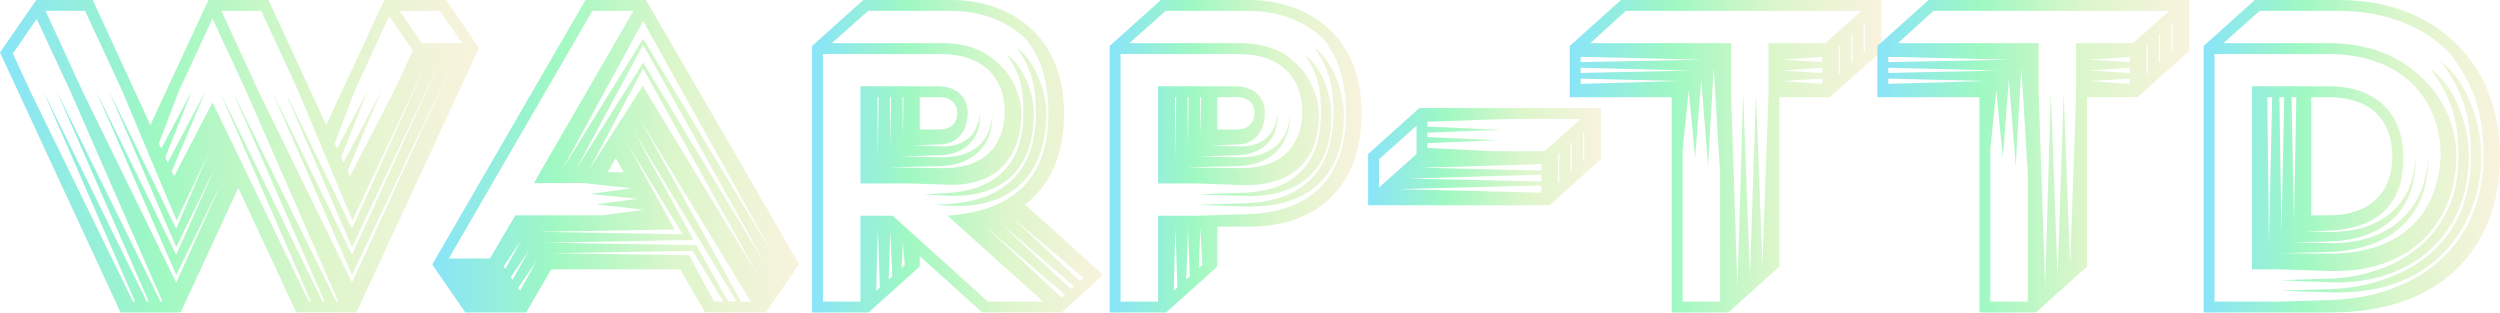
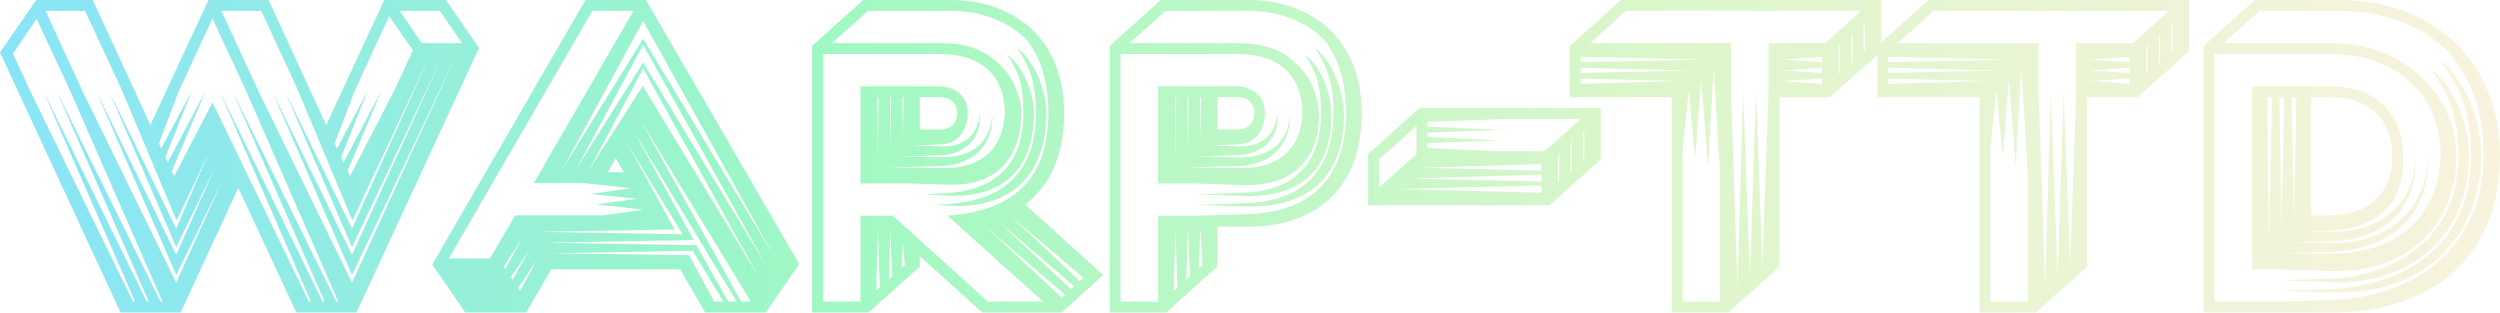
<svg xmlns="http://www.w3.org/2000/svg" width="744.006" height="93.006" viewBox="0 0 744.006 93.006">
  <defs>
-     <linearGradient id="warpGradient" x1="0%" y1="0%" x2="100%" y2="0%">
+     <linearGradient id="warpGradient" x1="0" y1="0" x2="744" y2="0" gradientUnits="userSpaceOnUse">
      <stop offset="0%" stop-color="#89e4f9" />
      <stop offset="33%" stop-color="#9ff8c2" />
      <stop offset="66%" stop-color="#dcf6cb" />
      <stop offset="100%" stop-color="#f9f3de" />
    </linearGradient>
  </defs>
  <g id="svgGroup" stroke-linecap="round" fill-rule="evenodd" font-size="9pt" stroke="none" stroke-width="0" fill="url(#warpGradient)" style="stroke:none;stroke-width:0;fill:url(#warpGradient)">
    <path d="M 88.68 26.88 L 104.88 65.64 L 127.8 16.8 L 104.76 68.04 L 84.72 27 L 104.76 73.56 L 131.64 16.8 L 104.76 75.84 L 80.88 27 L 104.76 81.84 L 135.6 16.8 L 104.76 84.12 L 76.92 27.12 L 65.88 3.24 L 77.76 3.24 L 88.68 26.88 Z M 96.6 89.76 L 96 89.76 L 65.28 27 L 92.52 89.76 L 91.92 89.76 L 63.36 30.72 L 63.12 30.72 L 51.84 52.44 L 51.12 51 L 61.2 27 L 49.92 48.36 L 49.2 46.8 L 57.12 27 L 48 44.16 L 47.28 42.72 L 53.16 27.24 L 63.24 5.52 L 73.2 27 L 100.68 89.76 L 100.08 89.76 L 69.12 27 L 96.6 89.76 Z M 25.32 3.24 L 36.24 26.76 L 52.56 65.64 L 62.16 45.36 L 52.44 68.04 L 32.4 27 L 52.44 73.56 L 64.08 49.68 L 52.44 75.84 L 28.56 27 L 52.44 81.84 L 66.12 53.88 L 52.44 84.12 L 24.6 27.24 L 13.56 3.24 L 25.32 3.24 Z M 27.6 0 L 44.76 37.2 L 62.04 0 L 79.92 0 L 97.08 37.2 L 114.36 0 L 132.72 0 L 142.56 14.28 L 106.08 93 L 88.2 93 L 70.92 55.92 L 53.76 93 L 35.88 93 L 0 15.6 L 10.8 0 L 27.6 0 Z M 44.28 89.76 L 43.68 89.76 L 12.84 27 L 40.2 89.76 L 39.6 89.76 L 9 27.12 L 3.84 15.96 L 10.92 5.64 L 20.76 26.76 L 48.36 89.76 L 47.76 89.76 L 16.8 27 L 44.28 89.76 Z M 117.36 26.88 L 104.16 52.44 L 103.44 50.88 L 113.52 27 L 102.24 48.36 L 101.52 46.8 L 109.44 27 L 100.32 44.16 L 99.6 42.72 L 105.48 27.24 L 115.8 4.8 L 122.88 15 L 117.36 26.88 Z M 130.92 3.24 L 137.52 12.84 L 125.52 12.84 L 118.92 3.24 L 130.92 3.24 Z" id="0" vector-effect="non-scaling-stroke" />
    <path d="M 227.88 93 L 209.88 93 L 202.44 80.16 L 164.04 80.16 L 156.6 93 L 138.48 93 L 128.64 78.72 L 174.24 0 L 192.24 0 L 237.84 78.6 L 227.88 93 Z M 187.8 56.04 L 175.68 57.72 L 189.6 59.16 L 177.48 60.84 L 191.52 62.4 L 179.4 64.08 L 153.36 64.08 L 145.8 76.92 L 133.56 76.92 L 176.28 3.24 L 188.52 3.24 L 158.88 54.48 L 173.76 54.48 L 187.8 56.04 Z M 191.4 11.52 L 167.28 50.52 L 191.4 6.24 L 230.4 76.32 L 191.4 11.52 Z M 191.4 18.6 L 171.36 50.52 L 191.4 13.32 L 228.24 79.44 L 191.4 18.6 Z M 162.24 72.24 L 206.4 71.4 L 188.64 39.12 L 219.24 89.76 L 216.72 89.76 L 207.24 72.96 L 162.24 72.24 Z M 191.28 25.56 L 175.32 50.52 L 191.4 20.4 L 225.96 82.68 L 191.28 25.56 Z M 203.16 69.72 L 160.32 69 L 200.76 68.28 L 186.6 42.6 L 203.16 69.72 Z M 220.56 89.76 L 190.56 35.64 L 223.44 89.76 L 220.56 89.76 Z M 212.52 89.76 L 205.08 75.96 L 164.04 75.36 L 206.16 74.64 L 215.28 89.76 L 212.52 89.76 Z M 154.8 86.52 L 154.2 85.68 L 159.72 77.52 L 154.8 86.52 Z M 157.56 74.28 L 152.52 83.28 L 152.04 82.44 L 157.56 74.28 Z M 155.28 71.16 L 150.36 80.04 L 149.88 79.32 L 155.28 71.16 Z M 183.24 47.04 L 185.64 51.24 L 180.84 51.24 L 183.24 47.04 Z" id="1" vector-effect="non-scaling-stroke" />
    <path d="M 280.2 12.84 L 247.56 12.84 L 258.36 3.24 L 282.84 3.24 C 292.2 3.24 300.12 6.36 305.52 11.88 C 309.72 17.04 312 24.36 312 33.72 C 312 50.64 304.08 61.92 284.28 63.96 L 282 64.2 L 310.44 89.76 L 294 89.76 L 265.68 64.2 L 256.08 64.2 L 256.08 89.76 L 244.92 89.76 L 244.92 16.08 L 279.96 16.08 C 292.68 16.08 299.04 23.16 299.04 33.72 C 298.68 41.52 294.84 50.28 279.96 50.04 L 264.36 49.8 L 279.96 49.44 C 288 49.2 295.56 44.76 295.32 33.96 C 294.72 43.56 288 46.92 280.08 46.8 L 268.08 46.56 L 280.08 46.2 C 286.44 45.96 292.2 41.76 291.6 33.84 C 291 40.2 286.8 43.8 280.2 43.56 L 271.8 43.32 L 280.2 42.96 C 284.88 42.72 288 39 288 33.6 C 288 28.56 284.28 25.68 279.24 25.68 L 256.08 25.68 L 256.08 54.6 L 271.2 54.6 L 282.12 54.96 C 298.56 55.56 303.96 44.52 303.96 33.72 C 303.96 29.04 301.44 22.32 296.76 18.6 C 293.64 15.6 288.84 12.84 280.2 12.84 Z M 273.72 79.32 L 258.48 93 L 241.68 93 L 241.68 13.68 L 256.92 0 L 282.96 0 C 301.2 0 316.68 11.04 316.68 33.72 C 316.68 46.08 312.48 55.32 305.04 60.84 L 328.32 81.84 L 315.96 93 L 292.32 93 L 273.72 76.2 L 273.72 79.32 Z M 282.12 60.72 C 304.2 59.28 308.28 45.12 308.28 33.72 C 308.28 25.8 307.08 20.64 302.64 14.16 C 308.16 18.36 311.4 27.36 311.4 33.72 C 311.4 51.36 301.56 62.4 282.12 61.2 L 278.28 60.96 L 282.12 60.72 Z M 274.92 57.84 L 281.52 57.48 C 301.8 56.4 304.56 42.48 304.56 33.72 C 304.56 26.28 303.6 21.84 299.64 16.2 C 304.8 19.92 307.68 27.96 307.68 33.72 C 307.68 50.04 298.68 59.16 281.52 58.2 L 274.92 57.84 Z M 315.96 88.56 L 293.04 67.2 L 316.92 87.72 L 315.96 88.56 Z M 318.72 86.04 L 297.24 66 L 319.68 85.2 L 318.72 86.04 Z M 321.36 83.64 L 300.84 64.32 L 322.44 82.68 L 321.36 83.64 Z M 261.24 67.92 L 261.84 85.56 L 260.76 86.52 L 261.24 67.92 Z M 273.72 38.52 L 273.72 28.92 L 279.6 28.92 C 282.96 28.92 284.88 30.72 284.88 33.72 C 284.88 35.88 283.68 38.52 279.6 38.52 L 273.72 38.52 Z M 261.24 47.04 L 261.12 28.92 L 261.48 28.92 L 261.24 47.04 Z M 264.96 43.68 L 264.84 28.92 L 265.2 28.92 L 264.96 43.68 Z M 264.96 68.88 L 265.56 82.2 L 264.48 83.16 L 264.96 68.88 Z M 268.68 40.44 L 268.56 28.92 L 268.92 28.92 L 268.68 40.44 Z M 268.68 72.24 L 269.28 78.84 L 268.32 79.68 L 268.68 72.24 Z" id="2" vector-effect="non-scaling-stroke" />
    <path d="M 368.76 12.84 L 336.12 12.84 L 346.92 3.24 L 371.4 3.24 C 380.76 3.24 388.68 6.36 394.08 11.88 C 398.28 17.04 400.56 24.36 400.56 33.72 C 400.56 50.64 392.16 63.12 371.4 63.72 L 356.52 64.2 L 344.64 64.2 L 344.64 89.76 L 333.48 89.76 L 333.48 16.08 L 368.52 16.08 C 381.24 16.08 387.6 23.16 387.6 33.72 C 387.24 41.52 383.4 50.28 368.52 50.04 L 352.92 49.8 L 368.52 49.44 C 376.56 49.2 384.12 44.76 383.88 33.96 C 383.28 43.56 376.56 46.92 368.64 46.8 L 356.64 46.56 L 368.64 46.2 C 375 45.96 380.76 41.76 380.16 33.84 C 379.56 40.2 375.36 43.8 368.76 43.56 L 360.36 43.32 L 368.76 42.96 C 373.44 42.72 376.44 39 376.44 33.6 C 376.44 28.56 372.72 25.68 367.8 25.68 L 344.64 25.68 L 344.64 54.6 L 356.52 54.6 L 369.36 55.08 C 387.6 55.68 392.52 44.52 392.52 34.44 C 392.52 29.04 390 22.32 385.32 18.6 C 382.2 15.24 376.44 12.84 368.76 12.84 Z M 347.04 93 L 330.24 93 L 330.24 13.68 L 345.48 0 L 371.52 0 C 389.76 0 405.24 11.04 405.24 33.72 C 405.24 56.4 391.08 67.44 371.88 67.44 L 362.28 67.44 L 362.28 79.32 L 347.04 93 Z M 370.68 60.48 C 392.64 59.76 396.84 45.12 396.84 33.72 C 396.84 25.8 395.64 20.64 391.2 14.16 C 396.72 18.36 399.96 27.36 399.96 34.44 C 399.96 51.36 390.36 62.04 370.68 61.44 L 356.52 60.96 L 370.68 60.48 Z M 356.52 57.84 L 370.08 57.36 C 390.36 56.64 393.12 42.48 393.12 33.72 C 393.12 26.28 392.16 21.84 388.2 16.2 C 393.36 19.92 396.24 27.96 396.24 34.44 C 396.24 50.04 387.48 58.92 370.08 58.32 L 356.52 57.84 Z M 349.8 67.92 L 350.4 85.56 L 349.32 86.52 L 349.8 67.92 Z M 362.28 38.52 L 362.28 28.92 L 368.04 28.92 C 371.4 28.92 373.32 30.72 373.32 33.6 C 373.32 35.88 372.12 38.52 368.04 38.52 L 362.28 38.52 Z M 349.8 47.04 L 349.68 28.92 L 350.04 28.92 L 349.8 47.04 Z M 353.52 67.92 L 354.12 82.2 L 353.04 83.16 L 353.52 67.92 Z M 353.52 43.68 L 353.4 28.92 L 353.76 28.92 L 353.52 43.68 Z M 357.24 67.8 L 357.84 78.84 L 356.76 79.8 L 357.24 67.8 Z M 357.24 40.44 L 357.12 28.92 L 357.48 28.92 L 357.24 40.44 Z" id="3" vector-effect="non-scaling-stroke" />
    <path d="M 424.8 39.48 L 447.12 38.64 L 424.8 37.68 L 424.8 36.24 L 448.32 35.4 L 470.4 35.4 L 459.72 45 L 444.72 45 L 424.8 44.04 L 424.8 42.6 L 445.92 41.76 L 424.8 40.8 L 424.8 39.48 Z M 407.16 61.08 L 407.16 45.84 L 422.4 32.16 L 476.4 32.16 L 476.4 47.4 L 461.16 61.08 L 407.16 61.08 Z M 415.8 56.28 L 458.76 55.2 L 458.76 57.36 L 415.8 56.28 Z M 458.76 54 L 419.4 53.16 L 458.76 51.96 L 458.76 54 Z M 423.12 49.92 L 458.76 48.84 L 458.76 50.76 L 423.12 49.92 Z M 421.56 37.44 L 421.56 45.84 L 410.4 55.8 L 410.4 47.4 L 421.56 37.44 Z M 463.68 45.96 L 464.04 45.6 L 464.04 54 L 463.68 54.36 L 463.68 45.96 Z M 467.4 51 L 467.4 42.6 L 467.76 42.36 L 467.76 50.76 L 467.4 51 Z M 471.12 47.64 L 471.12 39.36 L 471.48 39 L 471.48 47.4 L 471.12 47.64 Z" id="4" vector-effect="non-scaling-stroke" />
    <path d="M 526.32 12.84 L 526.32 27.6 L 524.52 78.84 L 522.6 27.6 L 520.8 82.08 L 518.76 27.6 L 517.08 85.44 L 515.16 27.6 L 515.16 12.84 L 473.28 12.84 L 483.84 3.24 L 553.92 3.24 L 543.24 12.84 L 526.32 12.84 Z M 559.92 0 L 559.92 15.24 L 544.56 28.92 L 529.56 28.92 L 529.56 79.32 L 514.32 93 L 497.52 93 L 497.52 28.92 L 467.16 28.92 L 467.16 13.68 L 482.4 0 L 559.92 0 Z M 500.76 89.76 L 500.76 44.52 L 502.56 26.88 L 504.48 46.92 L 506.28 23.64 L 508.32 49.32 L 510 20.28 L 511.92 51.72 L 511.92 89.76 L 500.76 89.76 Z M 506.76 17.76 L 470.4 18.48 L 470.4 16.92 L 506.76 17.76 Z M 503.04 21 L 470.4 21.72 L 470.4 20.16 L 503.04 21 Z M 499.56 24.12 L 470.4 24.96 L 470.4 23.4 L 499.56 24.12 Z M 530.28 17.76 L 542.28 16.92 L 542.28 18.48 L 530.28 17.76 Z M 542.28 24.96 L 530.28 24.12 L 542.28 23.4 L 542.28 24.96 Z M 542.28 21.72 L 530.28 21 L 542.28 20.16 L 542.28 21.72 Z M 550.92 18.72 L 550.92 10.44 L 551.28 10.08 L 551.28 18.48 L 550.92 18.72 Z M 554.64 15.36 L 554.64 7.08 L 555 6.72 L 555 15.12 L 554.64 15.36 Z M 547.2 13.8 L 547.56 13.44 L 547.56 21.72 L 547.2 22.08 L 547.2 13.8 Z" id="5" vector-effect="non-scaling-stroke" />
    <path d="M 617.88 12.84 L 617.88 27.6 L 616.08 78.84 L 614.16 27.6 L 612.36 82.08 L 610.32 27.6 L 608.64 85.44 L 606.72 27.6 L 606.72 12.84 L 564.84 12.84 L 575.4 3.24 L 645.48 3.24 L 634.8 12.84 L 617.88 12.84 Z M 651.48 0 L 651.48 15.24 L 636.12 28.92 L 621.12 28.92 L 621.12 79.32 L 605.88 93 L 589.08 93 L 589.08 28.92 L 558.72 28.92 L 558.72 13.68 L 573.96 0 L 651.48 0 Z M 592.32 89.76 L 592.32 44.52 L 594.12 26.88 L 596.04 46.92 L 597.84 23.64 L 599.88 49.32 L 601.56 20.28 L 603.48 51.72 L 603.48 89.76 L 592.32 89.76 Z M 598.32 17.76 L 561.96 18.48 L 561.96 16.92 L 598.32 17.76 Z M 594.6 21 L 561.96 21.72 L 561.96 20.16 L 594.6 21 Z M 591.12 24.12 L 561.96 24.96 L 561.96 23.4 L 591.12 24.12 Z M 621.84 17.76 L 633.84 16.92 L 633.84 18.48 L 621.84 17.76 Z M 633.84 24.96 L 621.84 24.12 L 633.84 23.4 L 633.84 24.96 Z M 633.84 21.72 L 621.84 21 L 633.84 20.16 L 633.84 21.72 Z M 642.48 18.72 L 642.48 10.44 L 642.84 10.08 L 642.84 18.48 L 642.48 18.72 Z M 646.2 15.36 L 646.2 7.08 L 646.56 6.72 L 646.56 15.12 L 646.2 15.36 Z M 638.76 13.8 L 639.12 13.44 L 639.12 21.72 L 638.76 22.08 L 638.76 13.8 Z" id="6" vector-effect="non-scaling-stroke" />
    <path d="M 693.12 12.84 L 661.68 12.84 L 672.48 3.24 L 696.24 3.24 C 709.92 3.24 721.44 7.92 729.24 15.96 C 736.32 25.56 739.08 33.48 739.08 46.44 C 739.08 72.72 719.88 88.44 693.72 89.28 L 678.6 89.76 L 659.04 89.76 L 659.04 16.08 L 693.12 16.08 C 713.76 16.08 726.36 28.44 726.36 46.56 C 725.28 65.76 712.56 75.6 693.12 75.48 L 678.6 75.36 L 692.76 75 C 710.88 74.52 723 64.92 722.64 46.56 C 721.8 63.12 710.4 72.72 693.12 72.36 L 682.2 72.12 L 692.88 71.88 C 705.24 71.64 719.28 66 718.92 46.56 C 718.32 60 709.68 69.24 693.12 69 L 685.92 68.88 L 692.88 68.64 C 709.32 68.04 715.2 59.04 715.2 47.52 L 715.2 46.56 C 715.2 33.72 707.04 25.68 693.12 25.68 L 670.2 25.68 L 670.2 80.16 L 678.6 80.16 L 693.12 80.64 C 719.4 81.48 731.04 64.08 731.04 46.56 C 731.04 37.44 726.96 28.44 720.36 22.8 C 714 16.56 704.64 12.84 693.12 12.84 Z M 696.24 0 C 724.32 0 744 18.36 744 46.44 C 744 74.52 725.88 93 693.72 93 L 655.8 93 L 655.8 13.68 L 671.04 0 L 696.24 0 Z M 693.72 86.04 C 709.2 85.56 735.36 77.52 735.36 46.56 C 735.36 35.88 733.56 27.48 726.12 18 C 733.92 23.76 738.36 36 738.48 46.44 C 738.6 64.08 726.96 88.08 693.72 87 L 678.6 86.52 L 693.72 86.04 Z M 693.48 82.92 C 709.44 82.44 731.64 73.32 731.64 46.56 C 731.64 37.2 730.08 29.4 723.24 20.4 C 730.44 25.44 734.76 36.96 734.76 46.56 C 734.76 70.2 717.24 84.96 693.48 84 L 678.6 83.4 L 693.48 82.92 Z M 687.84 64.08 L 687.84 28.92 L 693.12 28.92 C 705.24 28.92 711.96 35.52 711.96 46.56 C 711.96 57.36 705.24 64.08 693.12 64.08 L 687.84 64.08 Z M 675.24 72.48 L 674.76 28.92 L 676.2 28.92 L 675.24 72.48 Z M 678.96 69.12 L 678.36 28.92 L 679.8 28.92 L 678.96 69.12 Z M 682.68 65.76 L 681.96 28.92 L 683.4 28.92 L 682.68 65.76 Z" id="7" vector-effect="non-scaling-stroke" />
  </g>
</svg>
